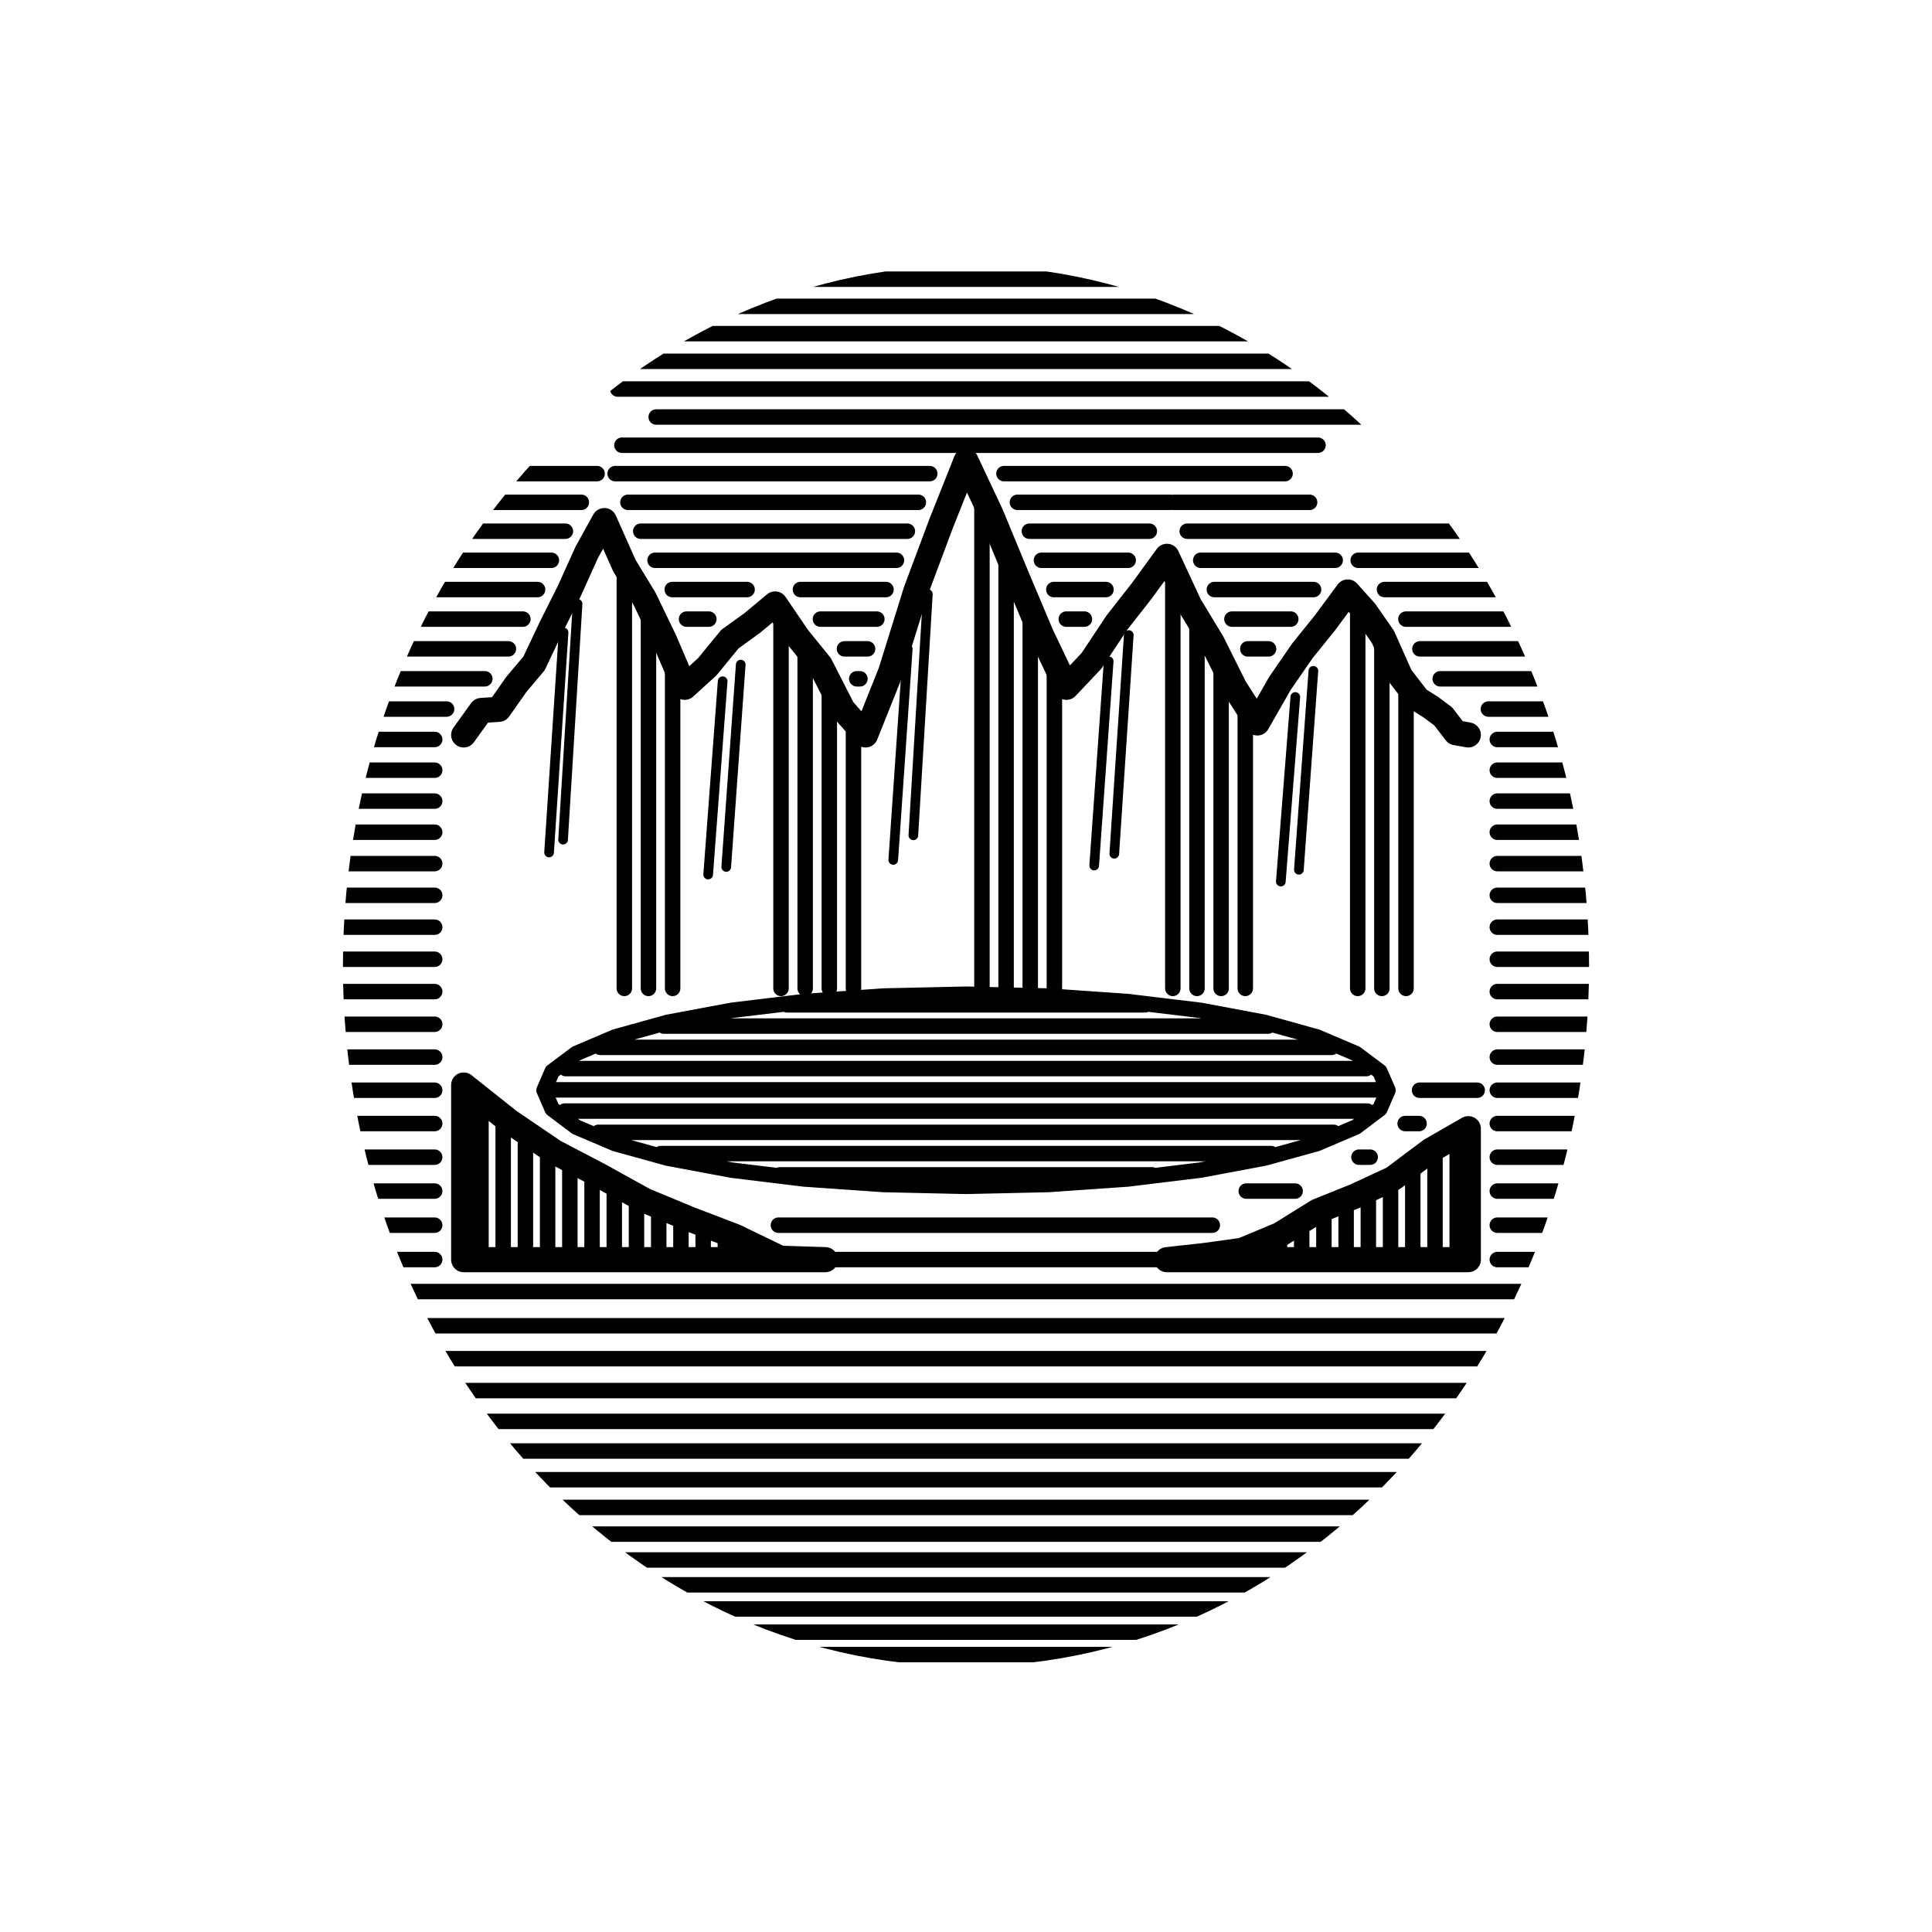
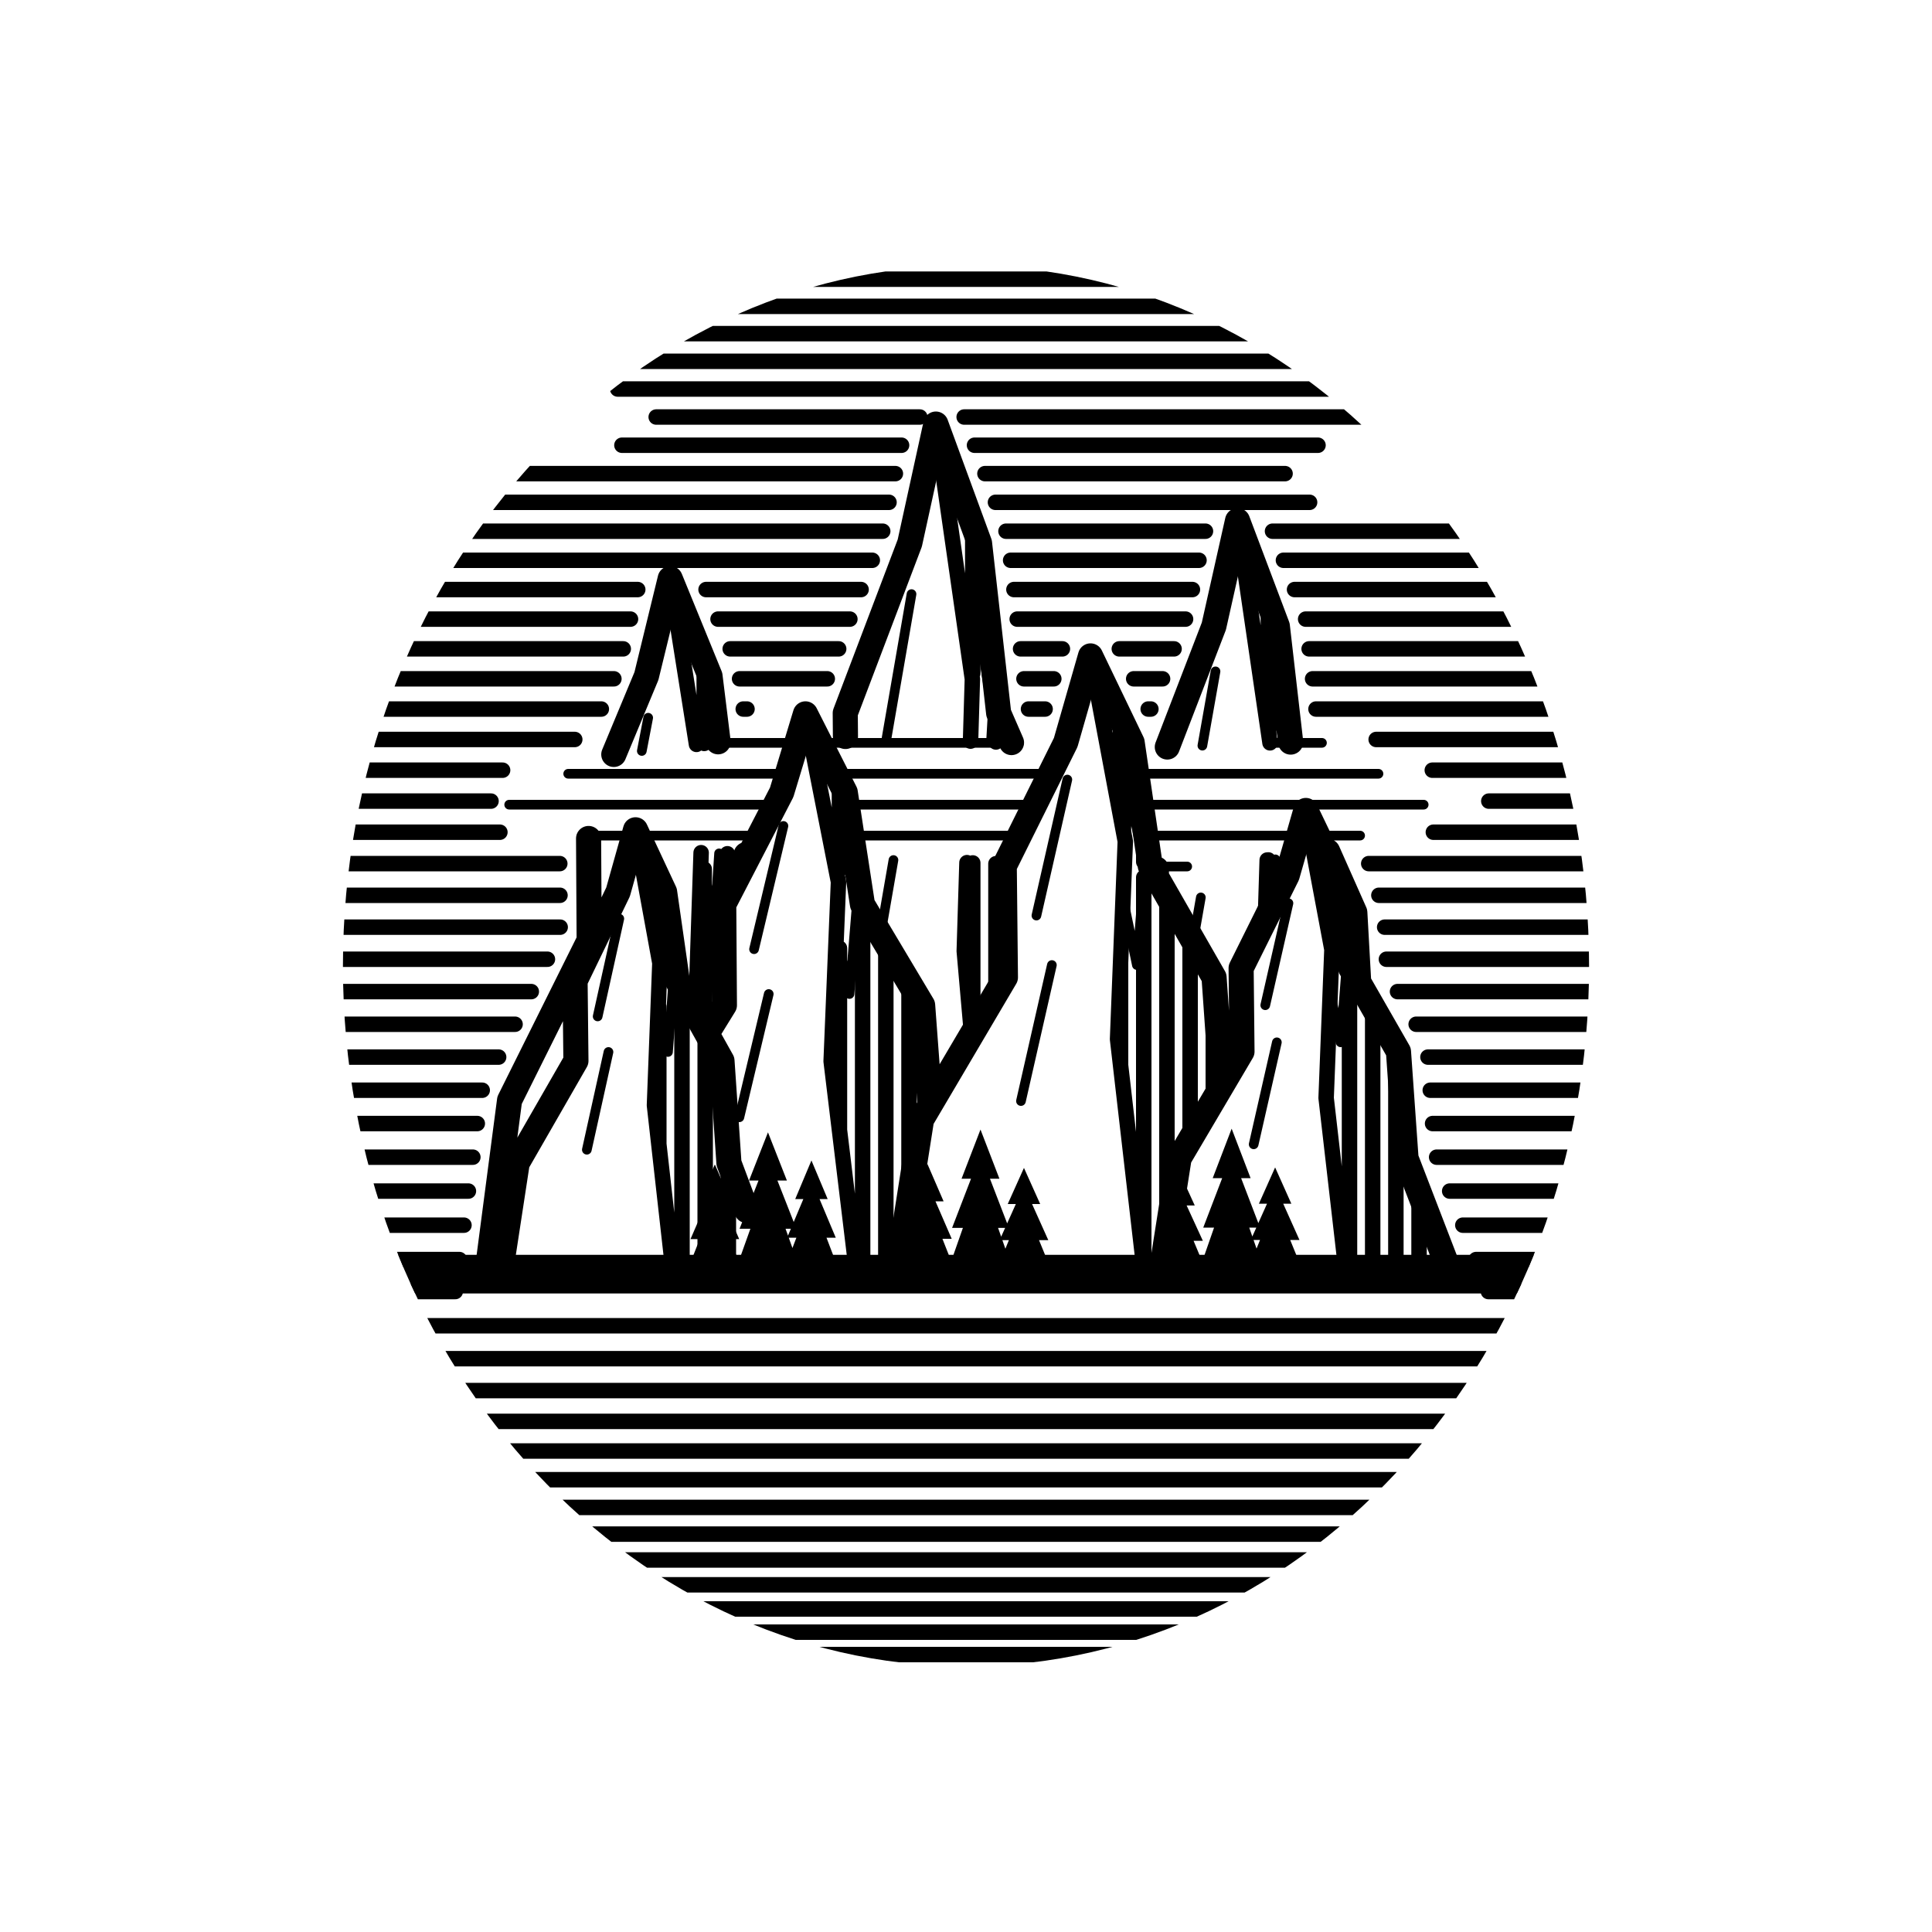
<svg xmlns="http://www.w3.org/2000/svg" viewBox="0 0 200 200">
  <defs>
    <clipPath id="w">
      <path d="M35.5 100A64.5 72.5 0 1 1 164.5 100A64.5 72.5 0 1 1 35.5 100Z" />
    </clipPath>
  </defs>
  <g clip-path="url(#w)" fill="none" stroke="#000" stroke-linecap="round" stroke-linejoin="round">
-     <path d="M59.79 62.51L58.29 86.92M58.34 65.47L56.84 88.25M76.68 68.8L75.18 89.75M74.81 70.52L73.31 90.53M96.05 61.5L94.55 86.47M93.97 67.17L92.47 89.02M116.85 65.74L115.35 88.38M114.77 68.45L113.27 89.6M135.96 69.44L134.46 90.04M134.09 72.15L132.59 91.26" stroke-width="1" />
-     <path d="M35.5 28.9L164.5 28.9M35.5 31.71L164.5 31.71M35.5 34.54L164.5 34.54M35.5 37.4L46.46 37.4M57.54 37.4L164.5 37.4M35.5 40.27L40.06 40.27M63.94 40.27L164.5 40.27M35.5 43.17L36.07 43.17M67.93 43.17L142 43.17M150 43.17L164.5 43.17M35.5 46.09L39.62 46.09M64.38 46.09L136.44 46.09M155.56 46.09L164.5 46.09M35.5 49.03L61.81 49.03M63.68 49.03L96.25 49.03M103.93 49.03L133.03 49.03M158.97 49.03L164.5 49.03M35.5 52L60.18 52M65 52L95.07 52M105.32 52L121.15 52M121.51 52L135.57 52M156.43 52L164.5 52M35.5 54.99L58.53 54.99M66.33 54.99L93.93 54.99M106.56 54.99L118.98 54.99M122.9 54.99L164.5 54.99M35.5 58L57.08 58M67.81 58L92.8 58M107.81 58L116.79 58M124.3 58L138.22 58M140.6 58L164.5 58M35.5 61.03L55.65 61.03M69.59 61.03L77.34 61.03M82.86 61.03L91.72 61.03M109.09 61.03L114.49 61.03M125.71 61.03L135.98 61.03M143.32 61.03L164.5 61.03M35.5 64.09L54.13 64.09M71.07 64.09L73.38 64.09M84.93 64.09L90.77 64.09M110.38 64.09L112.26 64.09M127.53 64.09L133.62 64.09M145.54 64.09L164.5 64.09M35.5 67.17L52.63 67.17M87.42 67.17L89.81 67.17M129.17 67.17L131.32 67.17M146.99 67.17L164.5 67.17M35.5 70.27L50.19 70.27M88.69 70.27L89.02 70.27M149.09 70.27L164.5 70.27M35.5 73.4L46.23 73.4M154.08 73.4L164.5 73.4M35.5 76.55L45 76.55M155 76.55L164.5 76.55M35.5 79.73L45 79.73M155 79.73L164.5 79.73M35.5 82.93L45 82.93M155 82.93L164.5 82.93M35.5 86.15L45 86.15M155 86.15L164.5 86.15M35.5 89.4L45 89.4M155 89.4L164.5 89.4M35.5 92.68L45 92.68M155 92.68L164.5 92.68M35.5 95.98L45 95.98M155 95.98L164.5 95.98M35.5 99.3L45 99.3M155 99.3L164.5 99.3M35.5 102.65L45 102.65M155 102.65L164.5 102.65M35.5 106.03L45 106.03M155 106.03L164.5 106.03M35.5 109.43L45 109.43M155 109.43L164.5 109.43M35.5 112.86L45 112.86M146.95 112.86L152.92 112.86M155 112.86L164.5 112.86M35.5 116.31L45 116.31M145.46 116.31L146.9 116.31M155 116.31L164.5 116.31M35.5 119.79L45 119.79M140.68 119.79L141.84 119.79M155 119.79L164.5 119.79M35.5 123.3L45 123.3M129.01 123.3L134.07 123.3M155 123.3L164.5 123.3M35.5 126.83L45 126.83M80.58 126.83L125.5 126.83M155 126.83L164.5 126.83M35.5 130.39L45 130.39M85.49 130.39L120.63 130.39M155 130.39L164.5 130.39M35.5 133.7L164.5 133.7M35.5 137.24L164.5 137.24M35.5 140.65L164.5 140.65M35.5 143.95L164.5 143.95M35.5 147.14L164.5 147.14M35.5 150.21L164.5 150.21M35.5 153.18L164.5 153.18M35.5 156.05L164.5 156.05M35.5 158.81L164.5 158.81M35.5 161.49L164.5 161.49M35.5 164.06L164.5 164.06M35.5 166.56L164.5 166.56M35.5 168.96L164.5 168.96M35.5 171.28L164.5 171.28M69.63 68.83L69.63 102.32M67.13 63.43L67.13 102.32M64.63 59.14L64.63 102.32M88.35 75.26L88.35 102.32M85.85 71.27L85.85 102.32M83.35 67.51L83.35 102.32M80.85 64.01L80.85 102.32M109.15 69.13L109.15 102.32M106.65 63.57L106.65 102.32M104.15 57.6L104.15 102.32M101.65 51.83L101.65 102.32M128.91 73.49L128.91 102.32M126.41 68.95L126.41 102.32M123.91 64.5L123.91 102.32M121.41 59.5L121.41 102.32M145.55 71.36L145.55 102.32M143.05 66.37L143.05 102.32M140.55 63.03L140.55 102.32M143.68 112.86L142.84 114.8L140.36 116.67L136.32 118.39L130.89 119.89L124.27 121.13L116.72 122.05L108.52 122.62L100 122.81L91.48 122.62L83.28 122.05L75.73 121.13L69.11 119.89L63.68 118.39L59.64 116.67L57.16 114.8L56.32 112.86L57.16 110.92L59.64 109.06L63.68 107.34L69.11 105.83L75.73 104.59L83.28 103.68L91.48 103.11L100 102.92L108.52 103.11L116.72 103.68L124.27 104.59L130.89 105.83L136.32 107.34L140.36 109.06L142.84 110.92ZM81.47 104.02L118.53 104.02M68.72 106.22L131.28 106.22M62.14 108.42L137.86 108.42M58.56 110.62L141.44 110.62M57.34 112.82L142.66 112.82M58.45 115.02L141.55 115.02M61.94 117.22L138.06 117.22M68.4 119.42L131.6 119.42M80.74 121.62L119.26 121.62M75.09 128.41L75.09 129.6M72.79 127.53L72.79 129.6M70.49 126.63L70.49 129.6M68.19 125.67L68.19 129.6M65.89 124.6L65.89 129.6M63.59 123.33L63.59 129.6M61.29 122.08L61.29 129.6M58.99 120.87L58.99 129.6M56.69 119.56L56.69 129.6M54.39 118L54.39 129.6M52.09 116.37L52.09 129.6M49.79 114.54L49.79 129.6M150.85 118.3L150.85 129.6M148.55 119.62L148.55 129.6M146.25 121.26L146.25 129.6M143.95 122.92L143.95 129.6M141.65 123.98L141.65 129.6M139.35 124.99L139.35 129.6M137.05 125.92L137.05 129.6M134.75 127.2L134.75 129.6M132.45 128.62L132.45 129.6" stroke-width="1.6" />
-     <path d="M48 76.08L49.82 73.55L51.64 73.43L53.46 70.84L55.28 68.68L57.1 64.84L58.92 61.21L60.74 57.18L62.56 53.89L64.64 58.56L66.72 61.98L68.8 66.3L70.88 71.15L73.22 69.02L75.56 66.16L77.9 64.47L80.24 62.52L82.58 65.96L84.92 68.85L87.26 73.43L89.6 76.08L92.2 69.58L94.8 61.22L97.4 54.26L100 47.72L102.6 53.25L105.2 59.54L107.8 65.7L110.4 71.15L113 68.4L115.6 64.48L118.2 61.16L120.8 57.59L123.14 62.63L125.48 66.49L127.82 71.18L130.16 74.84L132.5 70.74L134.84 67.35L137.18 64.45L139.52 61.28L141.34 63.31L143.16 65.93L144.98 70.02L146.8 72.38L148.1 73.19L149.4 74.16L150.7 75.85L152 76.08M48 130.4L48 112.32L52.68 116.04L57.36 119.22L62.04 121.67L66.72 124.26L71.4 126.2L76.08 127.99L80.76 130.25L85.44 130.4ZM152 130.4L152 116.84L148.1 119.08L144.2 122L140.3 123.81L136.4 125.38L132.5 127.8L128.6 129.43L124.7 129.97L120.8 130.4Z" stroke-width="2.6" />
+     <path d="M74 120.54L75.68 124.4L74.84 124.4L76.52 128.27L75.56 128.27L77 131.9L71 131.9L72.44 128.27L71.48 128.27L73.16 124.4L72.32 124.4ZM79.5 117.22L81.46 122.21L80.48 122.21L82.44 127.2L81.32 127.2L83 131.9L76 131.9L77.68 127.2L76.56 127.2L78.52 122.21L77.54 122.21ZM84 120.13L85.68 124.13L84.84 124.13L86.52 128.13L85.56 128.13L87 131.9L81 131.9L82.44 128.13L81.48 128.13L83.16 124.13L82.32 124.13ZM96 120.48L97.68 124.36L96.84 124.36L98.52 128.24L97.56 128.24L99 131.9L93 131.9L94.44 128.24L93.48 128.24L95.16 124.36L94.32 124.36ZM101.5 116.93L103.46 122.02L102.48 122.02L104.44 127.11L103.32 127.11L105 131.9L98 131.9L99.68 127.11L98.56 127.11L100.52 122.02L99.54 122.02ZM106 120.9L107.68 124.64L106.84 124.64L108.52 128.38L107.56 128.38L109 131.9L103 131.9L104.44 128.38L103.48 128.38L105.16 124.64L104.32 124.64ZM122 121.12L123.68 124.79L122.84 124.79L124.52 128.45L123.56 128.45L125 131.9L119 131.9L120.44 128.45L119.48 128.45L121.16 124.79L120.32 124.79ZM127.5 116.84L129.46 121.96L128.48 121.96L130.44 127.08L129.32 127.08L131 131.9L124 131.9L125.68 127.08L124.56 127.08L126.52 121.96L125.54 121.96ZM132 120.85L133.68 124.61L132.84 124.61L134.52 128.36L133.56 128.36L135 131.9L129 131.9L130.44 128.36L129.48 128.36L131.16 124.61L130.32 124.61Z" fill="#000" stroke="none" />
+     <path d="M101.08 63.26L102.76 73.82L102.59 76.79M100.28 76.71L101.08 63.26M94.36 61.5L91.78 76.4M92.49 89.03L91.15 96.75M131.91 71.06L132.85 76.85M132.92 88.89L132.75 91.63M132.54 92.06L132.03 88.96M131.56 76.9L131.91 71.06M125.83 69.5L124.47 77.19M124.31 92.9L123.52 97.4M73.18 75.74L73.39 76.9M74.44 88.34L73.94 95.9L72.6 88.27M73.11 76.94L73.18 75.74M67.1 74.3L66.44 77.74M64.49 87.94L64.06 90.14M73.39 76.9L82.47 76.9M84.9 76.9L105.49 76.9M131.54 76.9L136.85 76.9M58.82 80.1L81.5 80.1M86.52 80.1L108.71 80.1M117.68 80.1L142.7 80.1M52.71 83.3L80.26 83.3M87.69 83.3L107.12 83.3M118.15 83.3L147.38 83.3M60.23 86.5L65.62 86.5M66.07 86.5L78.6 86.5M88.19 86.5L105.53 86.5M118.62 86.5L134.43 86.5M136.43 86.5L140.8 86.5M119.1 89.7L122.9 89.7M87.18 86.66L88.7 93.62L87.94 102.9L86.42 95.94L87.18 86.66M81.1 85.5L78.06 98.26M79.58 102.9L76.54 115.66M116.89 81.98L118.49 89.66L117.69 99.9L116.09 92.22L116.89 81.98M110.49 80.7L107.29 94.78M108.89 99.9L105.69 113.98M138.18 94.46L139.38 100.22L138.78 107.9L137.58 102.14L138.18 94.46M133.38 93.5L130.98 104.06M132.18 107.9L129.78 118.46M68.59 96.02L69.71 101.54L69.15 108.9L68.03 103.38L68.59 96.02M64.11 95.1L61.87 105.22M62.99 108.9L60.75 119.02" stroke-width="1" />
+     <path d="M35.5 28.9L164.5 28.9M35.5 31.71L164.5 31.71M35.5 34.54L164.5 34.54M35.5 37.4L46.46 37.4M57.54 37.4L164.5 37.4M35.5 40.27L40.06 40.27M63.94 40.27L164.5 40.27M35.5 43.17L36.07 43.17M67.93 43.17L95.22 43.17M99.81 43.17L142 43.17M150 43.17L164.5 43.17M35.5 46.09L39.62 46.09M64.38 46.09L93.33 46.09M100.88 46.09L136.44 46.09M155.56 46.09L164.5 46.09M35.5 49.03L92.69 49.03M101.96 49.03L133.03 49.03M158.97 49.03L164.5 49.03M35.5 52L92.03 52M103.05 52L135.57 52M156.43 52L164.5 52M35.5 54.99L91.38 54.99M104.14 54.99L124.79 54.99M131.73 54.99L164.5 54.99M35.5 58L90.3 58M104.62 58L124.12 58M132.86 58L164.5 58M35.5 61.03L66.02 61.03M73.09 61.03L89.14 61.03M104.96 61.03L123.44 61.03M134.01 61.03L164.5 61.03M35.5 64.09L65.27 64.09M74.33 64.09L87.98 64.09M105.3 64.09L122.73 64.09M135.16 64.09L164.5 64.09M35.5 67.17L64.52 67.17M75.59 67.17L86.82 67.17M105.65 67.17L109.98 67.17M115.87 67.17L121.54 67.17M135.52 67.17L164.5 67.17M35.5 70.27L63.55 70.27M76.56 70.27L85.64 70.27M106 70.27L109.09 70.27M117.36 70.27L120.35 70.27M135.88 70.27L164.5 70.27M35.5 73.4L62.25 73.4M76.94 73.4L77.33 73.4M106.47 73.4L108.19 73.4M118.86 73.4L119.14 73.4M136.23 73.4L164.5 73.4M35.5 76.55L59.5 76.55M142.46 76.55L164.5 76.55M35.5 79.73L52.03 79.73M148.27 79.73L164.5 79.73M35.5 82.93L50.83 82.93M154.12 82.93L164.5 82.93M35.5 86.15L51.75 86.15M148.38 86.15L164.5 86.15M35.5 89.4L57.95 89.4M141.69 89.4L164.5 89.4M35.5 92.68L57.97 92.68M142.74 92.68L164.5 92.68M35.5 95.98L57.99 95.98M143.34 95.98L164.5 95.98M35.5 99.3L56.67 99.3M143.52 99.3L164.5 99.3M35.5 102.65L55 102.65M144.67 102.65L164.5 102.65M35.5 106.03L53.32 106.03M146.6 106.03L164.5 106.03M35.5 109.43L51.62 109.43M147.82 109.43L164.5 109.43M35.5 112.86L49.92 112.86M148.06 112.86L164.5 112.86M35.5 116.31L49.41 116.31M148.3 116.31L164.5 116.31M35.5 119.79L48.95 119.79M148.72 119.79L164.5 119.79M35.5 123.3L48.49 123.3M150.07 123.3L164.5 123.3M35.5 126.83L48.03 126.83M151.43 126.83L164.5 126.83M35.5 130.39L47.56 130.39M152.8 130.39L164.5 130.39M35.5 133.7L47.13 133.7M154.08 133.7L164.5 133.7M35.5 137.24L164.5 137.24M35.5 140.65L164.5 140.65M35.5 143.95L164.5 143.95M35.5 147.14L164.5 147.14M35.5 150.21L164.5 150.21M35.5 153.18L164.5 153.18M35.5 156.05L164.5 156.05M35.5 158.81L164.5 158.81M35.5 161.49L164.5 161.49M35.5 164.06L164.5 164.06M35.5 166.56L164.5 166.56M35.5 168.96L164.5 168.96M35.5 171.28L164.5 171.28M103.1 71.36L103.1 76.81M103.1 89.41L103.1 102.84M100.7 54.31L100.7 69.7M100.7 89.33L100.7 106.91M98.3 47.76L98.3 53.79M96.88 43.9L100.66 70.3L100.47 76.72M100.1 89.3L99.82 98.46L100.58 107.11M138.5 90.52L138.5 91.23M133.7 88.83L133.7 89.05M131.3 62.35L131.3 75.71M131.3 89.02L131.3 94.54M128.9 55.99L128.9 59.29M128.11 53.9L131.47 76.9M131.18 89.03L130.99 95.17M75.3 88.38L75.3 92.88M72.9 68.52L72.9 76.96M72.9 89.96L72.9 106.53M70.5 62.64L70.5 66.95M69.38 59.9L72.1 77.06M72.58 88.27L72.04 104.54L72.1 105.09M94.1 101.69L94.1 124.15M91.7 97.67L91.7 131.9M89.3 93.65L89.3 131.9M86.9 80.85L86.9 90.04M86.9 98.15L86.9 117.01M84.5 76.11L84.5 79.61M83.38 73.9L86.8 91.3L86.04 109.86L88.7 131.9M125.6 101.04L125.6 113.9M123.2 96.85L123.2 117.97M120.8 92.66L120.8 127.9M118.4 85.03L118.4 89.22M118.4 90.83L118.4 131.1M116 74.36L116 84.48M116 99.69L116 110.26M113.6 69.37L113.6 71.68M112.89 67.9L116.49 87.1L115.69 107.58L118.49 131.9M149.3 129.64L149.3 131.9M146.9 123.41L146.9 131.9M144.5 108.39L144.5 131.9M142.1 104.2L142.1 131.9M139.7 99.4L139.7 131.9M137.3 88.31L137.3 95.21M135.18 83.9L137.88 98.3L137.28 113.66L139.38 131.9M75.4 119.47L75.4 131.9M73 106.71L73 131.9M70.6 102.41L70.6 131.9M68.2 91.06L68.2 99.12M68.2 104.23L68.2 118.46M65.8 85.93L65.8 85.97M65.79 85.9L68.31 99.7L67.75 114.42L69.71 131.9" stroke-width="1.6" />
+     <path d="M87.52 76.24L87.5 73.82L94.18 56.22L96.88 43.9L101.4 56.22L103.38 73.82L104.71 76.87M119.71 90.76L119.71 89.96M120.84 77.33L125.66 64.82L128.11 53.9L132.23 64.82L133.61 76.82M137.44 88.13L140.25 94.46L140.65 101.66M50.39 131.9L52.75 113.9L60.99 97.34L60.93 86.8M63.54 78.1L66.92 69.98L69.38 59.9L73.5 69.98L74.34 76.79M77.24 88.46L77.41 88.81M73.17 107.01L74.99 104.06L74.92 93.62L80.92 82.02L83.38 73.9L87.5 82.02L89.28 93.62L95.51 104.06L96.28 114.41M92.88 131.9L95.4 115.9L104.08 101.18L103.96 89.66L110.32 76.86L112.89 67.9L117.2 76.86L119.08 89.66L125.68 101.18L126.47 112.41M120.17 131.9L122.06 119.9L128.57 108.86L128.48 100.22L133.25 90.62L135.18 83.9L138.41 90.62L139.82 100.22L144.77 108.86L145.55 119.9L150.17 131.9M51.78 131.9L53.54 120.4L59.62 109.82L59.53 101.54L63.98 92.34L65.79 85.9L68.8 92.34L70.12 101.54L74.74 109.82L75.46 120.4L77.3 125.31" stroke-width="2.6" />
+     <path d="M35.5 131.9L164.5 131.9" stroke-width="4" />
  </g>
</svg>
